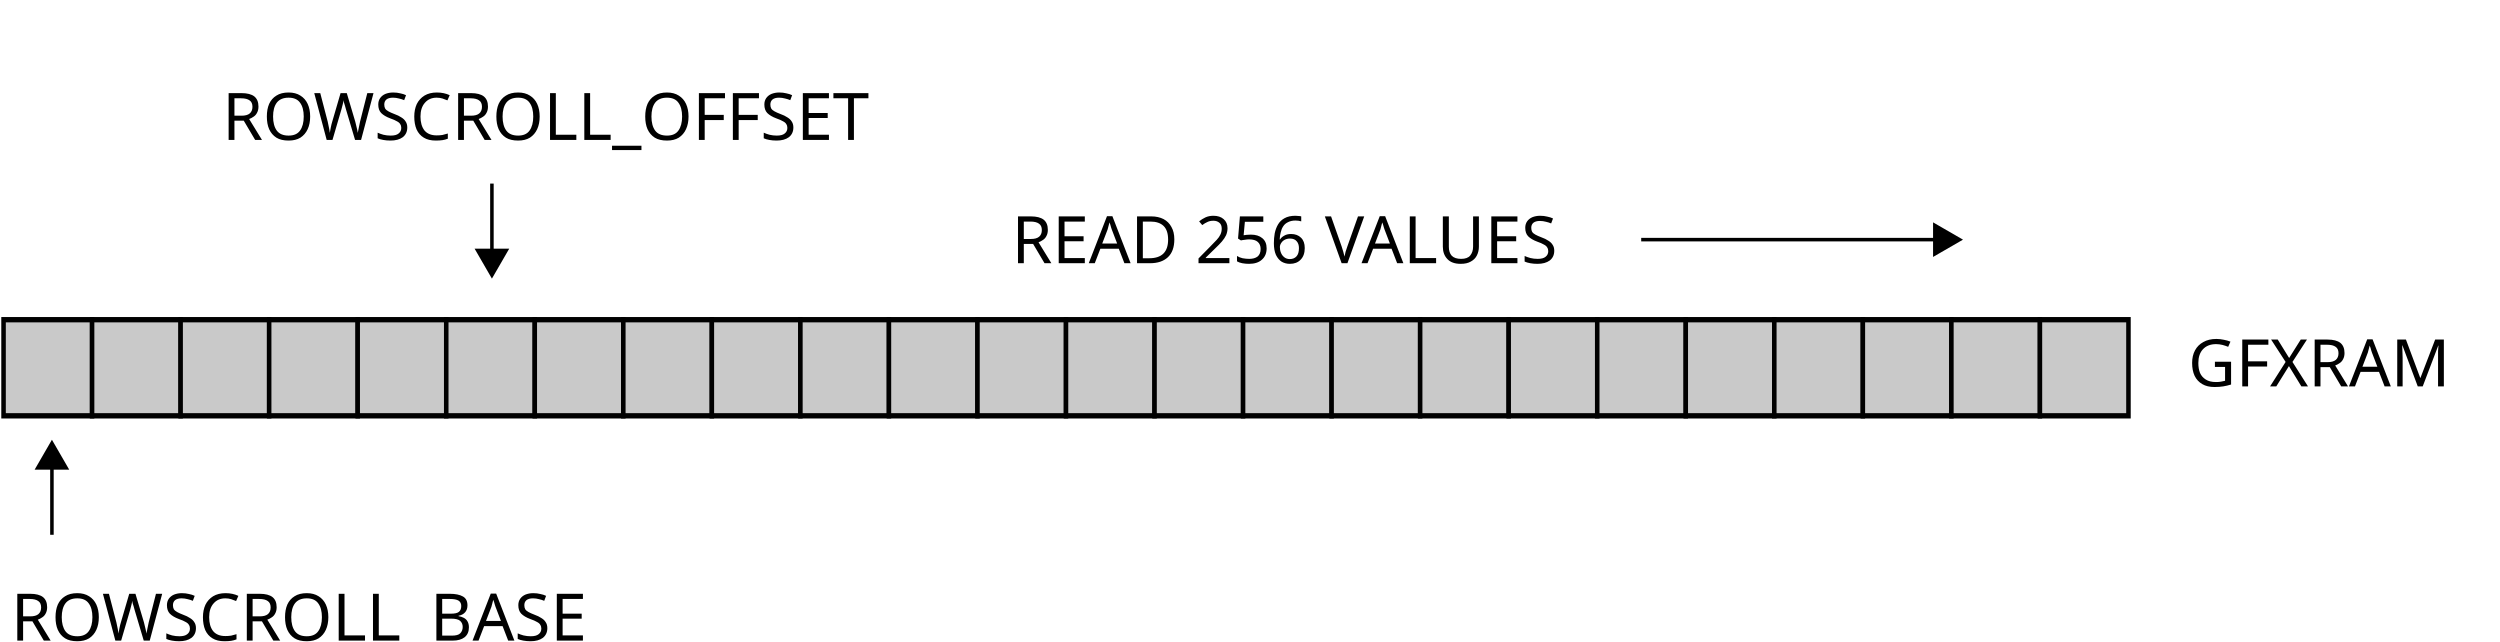
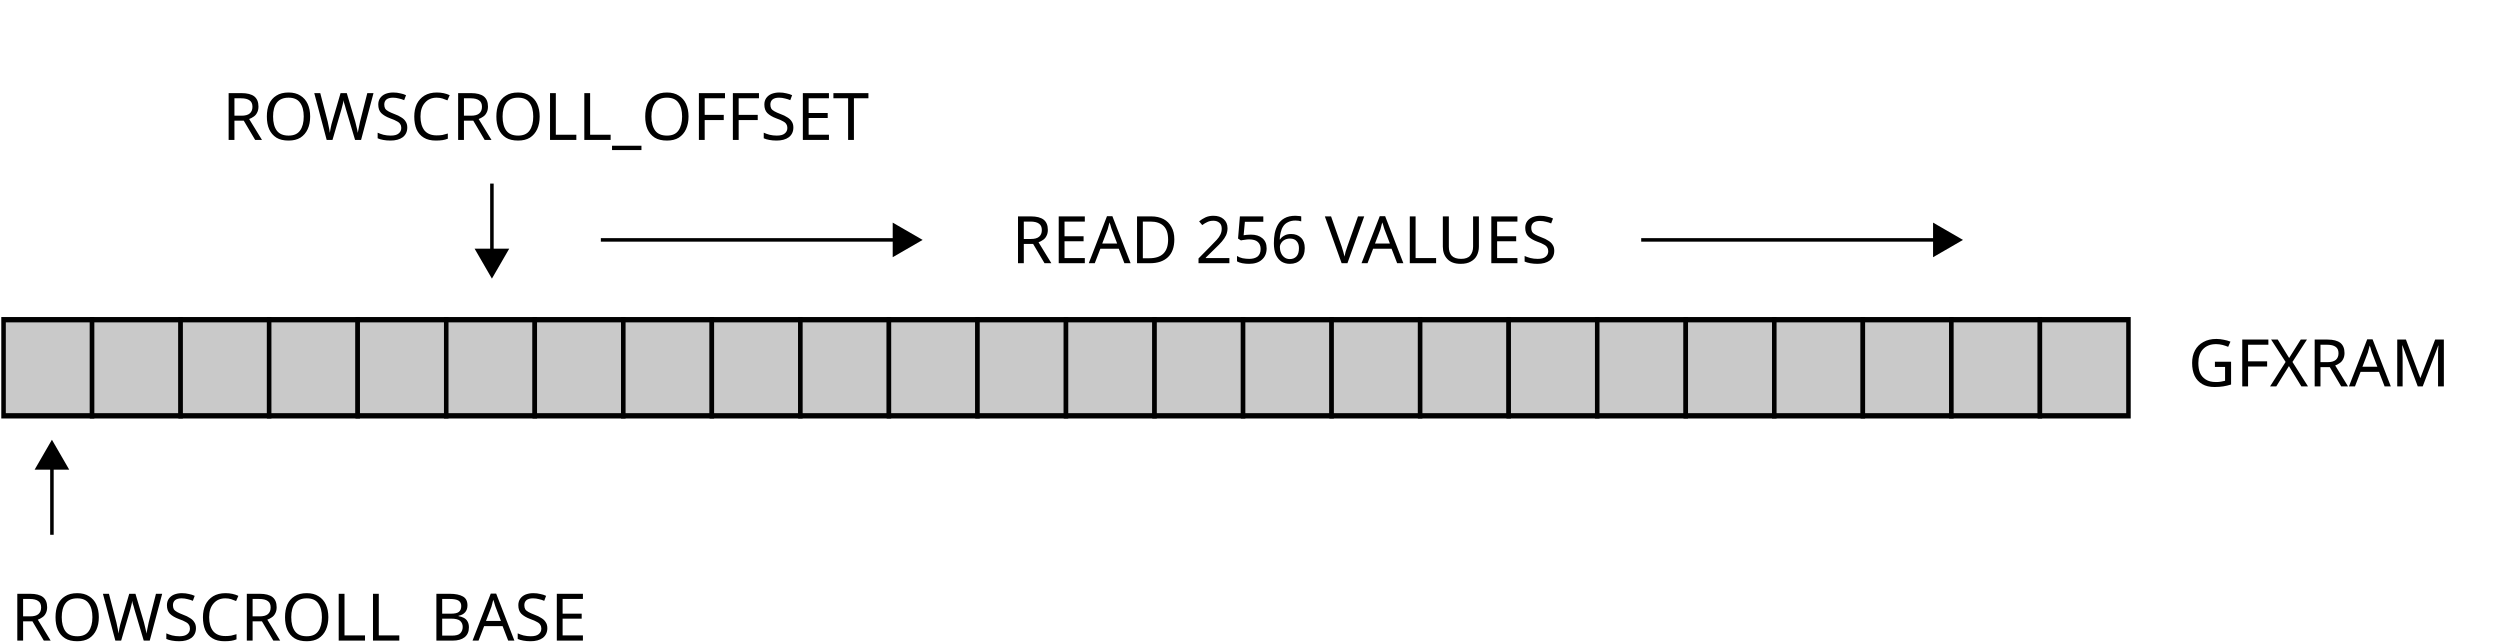
<svg xmlns="http://www.w3.org/2000/svg" width="188.539mm" height="48.366mm" viewBox="0 0 188.539 48.366" version="1.1" id="svg5">
  <defs id="defs2">
    <marker style="overflow:visible" id="TriangleInL" refX="0" refY="0" orient="auto">
      <path transform="scale(-0.8)" style="fill:context-stroke;fill-rule:evenodd;stroke:context-stroke;stroke-width:1pt" d="M 5.77,0 -2.88,5 V -5 Z" id="path6701" />
    </marker>
    <marker style="overflow:visible" id="TriangleOutL" refX="0" refY="0" orient="auto">
      <path transform="scale(0.8)" style="fill:context-stroke;fill-rule:evenodd;stroke:context-stroke;stroke-width:1pt" d="M 5.77,0 -2.88,5 V -5 Z" id="path6710" />
    </marker>
    <marker style="overflow:visible" id="TriangleOutM" refX="0" refY="0" orient="auto">
      <path transform="scale(0.4)" style="fill:context-stroke;fill-rule:evenodd;stroke:context-stroke;stroke-width:1pt" d="M 5.77,0 -2.88,5 V -5 Z" id="path6713" />
    </marker>
    <marker style="overflow:visible" id="Arrow1Send" refX="0" refY="0" orient="auto">
      <path transform="matrix(-0.2,0,0,-0.2,-1.2,0)" style="fill:context-stroke;fill-rule:evenodd;stroke:context-stroke;stroke-width:1pt" d="M 0,0 5,-5 -12.5,0 5,5 Z" id="path6583" />
    </marker>
    <marker style="overflow:visible" id="Arrow1Lstart" refX="0" refY="0" orient="auto">
      <path transform="matrix(0.8,0,0,0.8,10,0)" style="fill:context-stroke;fill-rule:evenodd;stroke:context-stroke;stroke-width:1pt" d="M 0,0 5,-5 -12.5,0 5,5 Z" id="path6568" />
    </marker>
    <marker style="overflow:visible" id="TriangleOutL-9" refX="0" refY="0" orient="auto">
      <path transform="scale(0.8)" style="fill:context-stroke;fill-rule:evenodd;stroke:context-stroke;stroke-width:1pt" d="M 5.77,0 -2.88,5 V -5 Z" id="path6710-2" />
    </marker>
    <marker style="overflow:visible" id="TriangleInL-2" refX="0" refY="0" orient="auto">
      <path transform="scale(-0.8)" style="fill:context-stroke;fill-rule:evenodd;stroke:context-stroke;stroke-width:1pt" d="M 5.77,0 -2.88,5 V -5 Z" id="path6701-3" />
    </marker>
+     <marker style="overflow:visible" id="TriangleInL-2-3" refX="0" refY="0" orient="auto">
+       <path transform="scale(-0.8)" style="fill:context-stroke;fill-rule:evenodd;stroke:context-stroke;stroke-width:1pt" d="M 5.77,0 -2.88,5 V -5 Z" id="path6701-3-6" />
+     </marker>
  </defs>
  <g id="layer1" transform="translate(-5.406085,-16.17672)">
-     <g id="g1033" style="stroke-width:0.4;stroke-miterlimit:4;stroke-dasharray:none;fill:#c9c9c9;fill-opacity:1" transform="matrix(0.8525215,0,0,1.004143,0.82399,-0.1819265)">
+     <g id="g1033" style="fill:#c9c9c9;fill-opacity:1;stroke-width:0.4;stroke-miterlimit:4;stroke-dasharray:none" transform="matrix(0.8525215,0,0,1.004143,0.82399,-0.1819265)">
      <rect style="fill:#c9c9c9;fill-opacity:1;stroke:#000000;stroke-width:0.4;stroke-miterlimit:4;stroke-dasharray:none;stroke-dashoffset:0;stroke-opacity:1" id="rect846" width="7.832" height="7.219" x="5.689" y="40.302" />
      <rect style="fill:#c9c9c9;fill-opacity:1;stroke:#000000;stroke-width:0.4;stroke-miterlimit:4;stroke-dasharray:none;stroke-dashoffset:0;stroke-opacity:1" id="rect846-3" width="7.832" height="7.219" x="13.521" y="40.302" />
      <rect style="fill:#c9c9c9;fill-opacity:1;stroke:#000000;stroke-width:0.4;stroke-miterlimit:4;stroke-dasharray:none;stroke-dashoffset:0;stroke-opacity:1" id="rect846-6" width="7.832" height="7.219" x="21.353" y="40.302" />
      <rect style="fill:#c9c9c9;fill-opacity:1;stroke:#000000;stroke-width:0.4;stroke-miterlimit:4;stroke-dasharray:none;stroke-dashoffset:0;stroke-opacity:1" id="rect846-3-7" width="7.832" height="7.219" x="29.185" y="40.302" />
      <rect style="fill:#c9c9c9;fill-opacity:1;stroke:#000000;stroke-width:0.4;stroke-miterlimit:4;stroke-dasharray:none;stroke-dashoffset:0;stroke-opacity:1" id="rect846-5" width="7.832" height="7.219" x="37.018" y="40.302" />
      <rect style="fill:#c9c9c9;fill-opacity:1;stroke:#000000;stroke-width:0.4;stroke-miterlimit:4;stroke-dasharray:none;stroke-dashoffset:0;stroke-opacity:1" id="rect846-3-3" width="7.832" height="7.219" x="44.85" y="40.302" />
      <rect style="fill:#c9c9c9;fill-opacity:1;stroke:#000000;stroke-width:0.4;stroke-miterlimit:4;stroke-dasharray:none;stroke-dashoffset:0;stroke-opacity:1" id="rect846-6-5" width="7.832" height="7.219" x="52.682" y="40.302" />
      <rect style="fill:#c9c9c9;fill-opacity:1;stroke:#000000;stroke-width:0.4;stroke-miterlimit:4;stroke-dasharray:none;stroke-dashoffset:0;stroke-opacity:1" id="rect846-3-7-6" width="7.832" height="7.219" x="60.514" y="40.302" />
      <rect style="fill:#c9c9c9;fill-opacity:1;stroke:#000000;stroke-width:0.4;stroke-miterlimit:4;stroke-dasharray:none;stroke-dashoffset:0;stroke-opacity:1" id="rect846-2" width="7.832" height="7.219" x="68.346" y="40.302" />
      <rect style="fill:#c9c9c9;fill-opacity:1;stroke:#000000;stroke-width:0.4;stroke-miterlimit:4;stroke-dasharray:none;stroke-dashoffset:0;stroke-opacity:1" id="rect846-3-9" width="7.832" height="7.219" x="76.179" y="40.302" />
      <rect style="fill:#c9c9c9;fill-opacity:1;stroke:#000000;stroke-width:0.4;stroke-miterlimit:4;stroke-dasharray:none;stroke-dashoffset:0;stroke-opacity:1" id="rect846-6-1" width="7.832" height="7.219" x="84.011" y="40.302" />
      <rect style="fill:#c9c9c9;fill-opacity:1;stroke:#000000;stroke-width:0.4;stroke-miterlimit:4;stroke-dasharray:none;stroke-dashoffset:0;stroke-opacity:1" id="rect846-3-7-2" width="7.832" height="7.219" x="91.843" y="40.302" />
      <rect style="fill:#c9c9c9;fill-opacity:1;stroke:#000000;stroke-width:0.4;stroke-miterlimit:4;stroke-dasharray:none;stroke-dashoffset:0;stroke-opacity:1" id="rect846-7" width="7.832" height="7.219" x="99.675" y="40.302" />
      <rect style="fill:#c9c9c9;fill-opacity:1;stroke:#000000;stroke-width:0.4;stroke-miterlimit:4;stroke-dasharray:none;stroke-dashoffset:0;stroke-opacity:1" id="rect846-3-0" width="7.832" height="7.219" x="107.508" y="40.302" />
      <rect style="fill:#c9c9c9;fill-opacity:1;stroke:#000000;stroke-width:0.4;stroke-miterlimit:4;stroke-dasharray:none;stroke-dashoffset:0;stroke-opacity:1" id="rect846-6-9" width="7.832" height="7.219" x="115.34" y="40.302" />
      <rect style="fill:#c9c9c9;fill-opacity:1;stroke:#000000;stroke-width:0.4;stroke-miterlimit:4;stroke-dasharray:none;stroke-dashoffset:0;stroke-opacity:1" id="rect846-3-7-3" width="7.832" height="7.219" x="123.172" y="40.302" />
      <rect style="fill:#c9c9c9;fill-opacity:1;stroke:#000000;stroke-width:0.4;stroke-miterlimit:4;stroke-dasharray:none;stroke-dashoffset:0;stroke-opacity:1" id="rect846-5-6" width="7.832" height="7.219" x="131.004" y="40.302" />
      <rect style="fill:#c9c9c9;fill-opacity:1;stroke:#000000;stroke-width:0.4;stroke-miterlimit:4;stroke-dasharray:none;stroke-dashoffset:0;stroke-opacity:1" id="rect846-3-3-0" width="7.832" height="7.219" x="138.837" y="40.302" />
      <rect style="fill:#c9c9c9;fill-opacity:1;stroke:#000000;stroke-width:0.4;stroke-miterlimit:4;stroke-dasharray:none;stroke-dashoffset:0;stroke-opacity:1" id="rect846-6-5-6" width="7.832" height="7.219" x="146.669" y="40.302" />
      <rect style="fill:#c9c9c9;fill-opacity:1;stroke:#000000;stroke-width:0.4;stroke-miterlimit:4;stroke-dasharray:none;stroke-dashoffset:0;stroke-opacity:1" id="rect846-3-7-6-2" width="7.832" height="7.219" x="154.501" y="40.302" />
      <rect style="fill:#c9c9c9;fill-opacity:1;stroke:#000000;stroke-width:0.4;stroke-miterlimit:4;stroke-dasharray:none;stroke-dashoffset:0;stroke-opacity:1" id="rect846-2-6" width="7.832" height="7.219" x="162.333" y="40.302" />
      <rect style="fill:#c9c9c9;fill-opacity:1;stroke:#000000;stroke-width:0.4;stroke-miterlimit:4;stroke-dasharray:none;stroke-dashoffset:0;stroke-opacity:1" id="rect846-3-9-1" width="7.832" height="7.219" x="170.166" y="40.302" />
      <rect style="fill:#c9c9c9;fill-opacity:1;stroke:#000000;stroke-width:0.4;stroke-miterlimit:4;stroke-dasharray:none;stroke-dashoffset:0;stroke-opacity:1" id="rect846-6-1-8" width="7.832" height="7.219" x="177.998" y="40.302" />
      <rect style="fill:#c9c9c9;fill-opacity:1;stroke:#000000;stroke-width:0.4;stroke-miterlimit:4;stroke-dasharray:none;stroke-dashoffset:0;stroke-opacity:1" id="rect846-3-7-2-7" width="7.832" height="7.219" x="185.83" y="40.302" />
    </g>
    <text xml:space="preserve" style="font-size:4.939px;line-height:1.25;font-family:sans-serif;letter-spacing:0px;word-spacing:0px;stroke-width:0.265" x="6.226" y="64.488" id="text3459">
      <tspan id="tspan3457" style="font-style:normal;font-variant:normal;font-weight:normal;font-stretch:normal;font-size:4.939px;font-family:'Roboto Mono';-inkscape-font-specification:'Roboto Mono';stroke-width:0.265" x="6.226" y="64.488">ROWSCROLL_BASE</tspan>
    </text>
    <path style="fill:none;stroke:#000000;stroke-width:0.265;stroke-linecap:butt;stroke-linejoin:miter;stroke-miterlimit:4;stroke-dasharray:none;stroke-opacity:1;marker-end:url(#TriangleOutL)" d="M 9.322,56.508 V 50.846" id="path6566" />
    <path style="fill:none;stroke:#000000;stroke-width:0.265;stroke-linecap:butt;stroke-linejoin:miter;stroke-miterlimit:4;stroke-dasharray:none;stroke-opacity:1;marker-start:url(#TriangleInL)" d="M 42.504,35.684 V 30.022" id="path6566-0" />
-     <path style="fill:none;stroke:#000000;stroke-width:0.265;stroke-linecap:butt;stroke-linejoin:miter;stroke-miterlimit:4;stroke-dasharray:none;stroke-opacity:1;marker-start:url(#TriangleInL-2)" d="m 151.941,34.25 -22.763,-0.002" id="path6566-0-7" />
+     <path style="fill:none;stroke:#000000;stroke-width:0.265;stroke-linecap:butt;stroke-linejoin:miter;stroke-miterlimit:4;stroke-dasharray:none;stroke-opacity:1;marker-start:url(#TriangleInL-2)" d="m 151.941,34.27 -22.763,-0.002" id="path6566-0-7" />
+     <path style="fill:none;stroke:#000000;stroke-width:0.265;stroke-linecap:butt;stroke-linejoin:miter;stroke-miterlimit:4;stroke-dasharray:none;stroke-opacity:1;marker-start:url(#TriangleInL-2-3)" d="m 73.482,34.27 -22.763,-0.002" id="path6566-0-7-7" />
    <text xml:space="preserve" style="font-size:4.939px;line-height:1.25;font-family:sans-serif;letter-spacing:0px;word-spacing:0px;stroke-width:0.265" x="22.166" y="26.731" id="text8956">
      <tspan style="font-style:normal;font-variant:normal;font-weight:normal;font-stretch:normal;font-size:4.939px;font-family:'Roboto Mono';-inkscape-font-specification:'Roboto Mono';stroke-width:0.265" x="22.166" y="26.731" id="tspan16074">ROWSCROLL_OFFSET</tspan>
    </text>
    <text xml:space="preserve" style="font-size:4.939px;line-height:1.25;font-family:sans-serif;letter-spacing:0px;word-spacing:0px;stroke-width:0.265" x="81.695" y="36.026" id="text8956-5">
      <tspan style="font-style:normal;font-variant:normal;font-weight:normal;font-stretch:normal;font-size:4.939px;font-family:'Roboto Mono';-inkscape-font-specification:'Roboto Mono';stroke-width:0.265" x="81.695" y="36.026" id="tspan16074-2">READ 256 VALUES</tspan>
    </text>
    <text xml:space="preserve" style="font-size:4.939px;line-height:1.25;font-family:sans-serif;letter-spacing:0px;word-spacing:0px;stroke-width:0.265" x="170.43" y="45.314" id="text8956-5-6">
      <tspan style="font-style:normal;font-variant:normal;font-weight:normal;font-stretch:normal;font-size:4.939px;font-family:'Roboto Mono';-inkscape-font-specification:'Roboto Mono';stroke-width:0.265" x="170.43" y="45.314" id="tspan16074-2-1">GFXRAM</tspan>
    </text>
  </g>
</svg>
